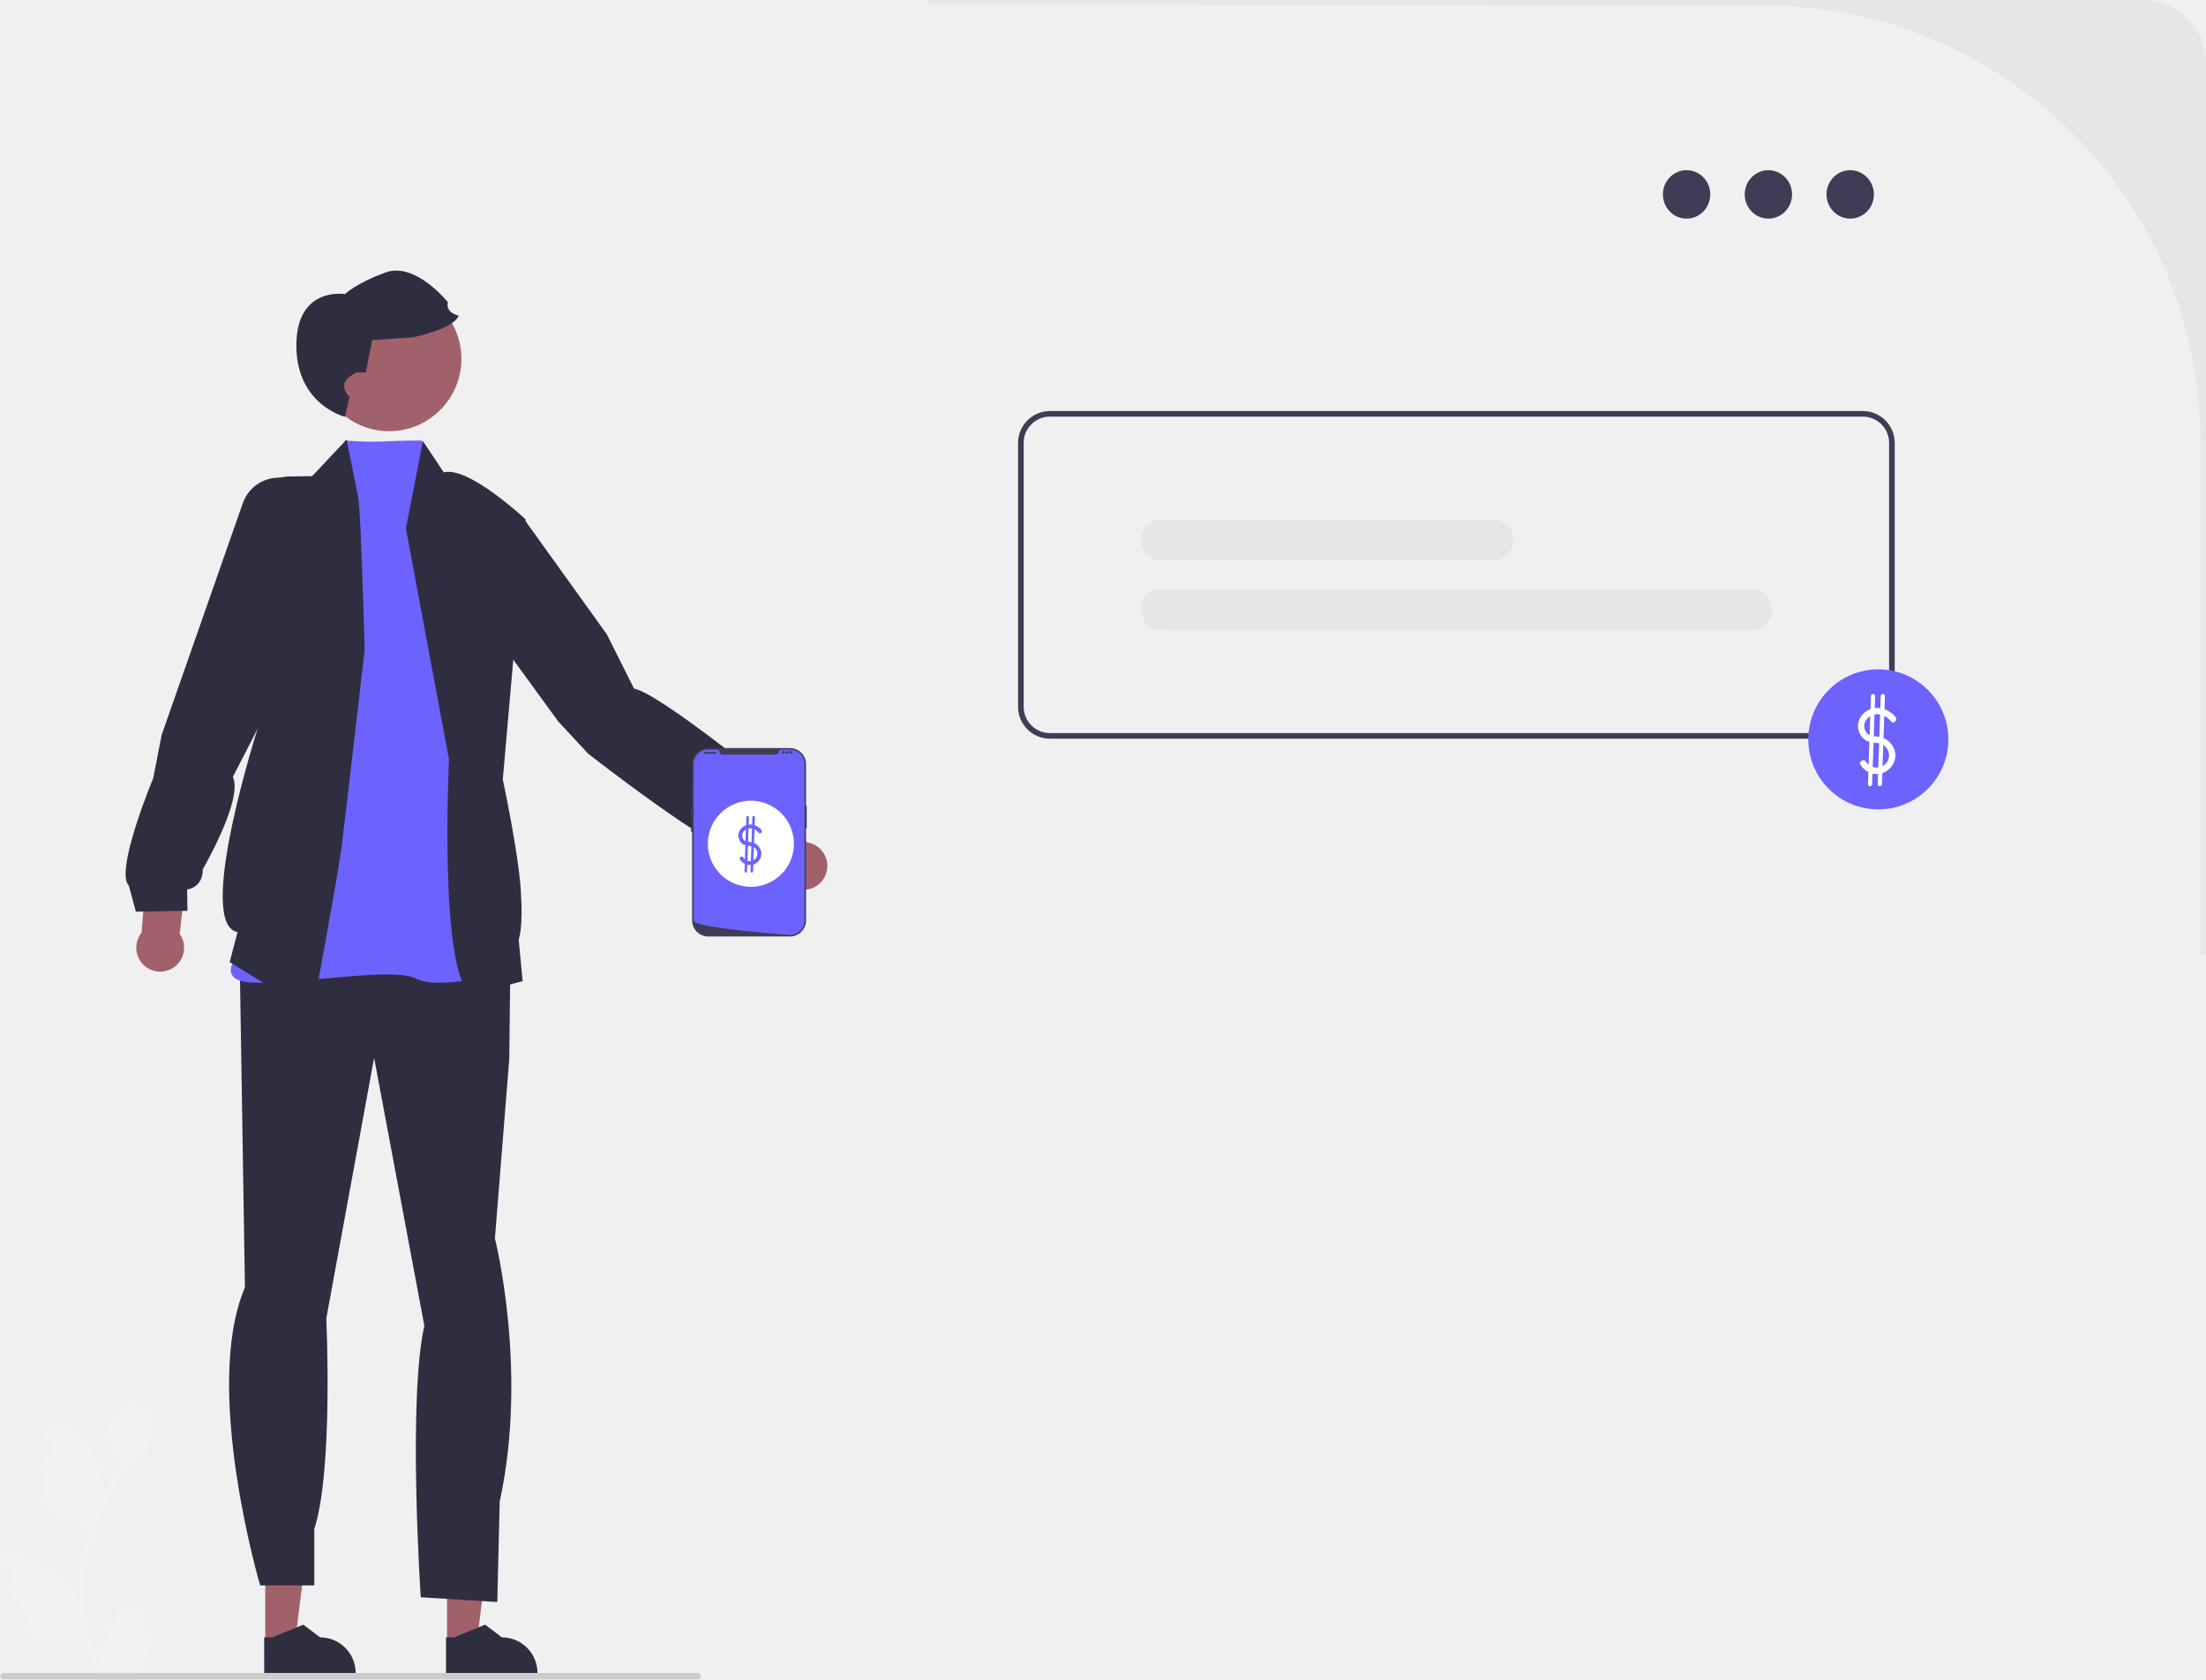
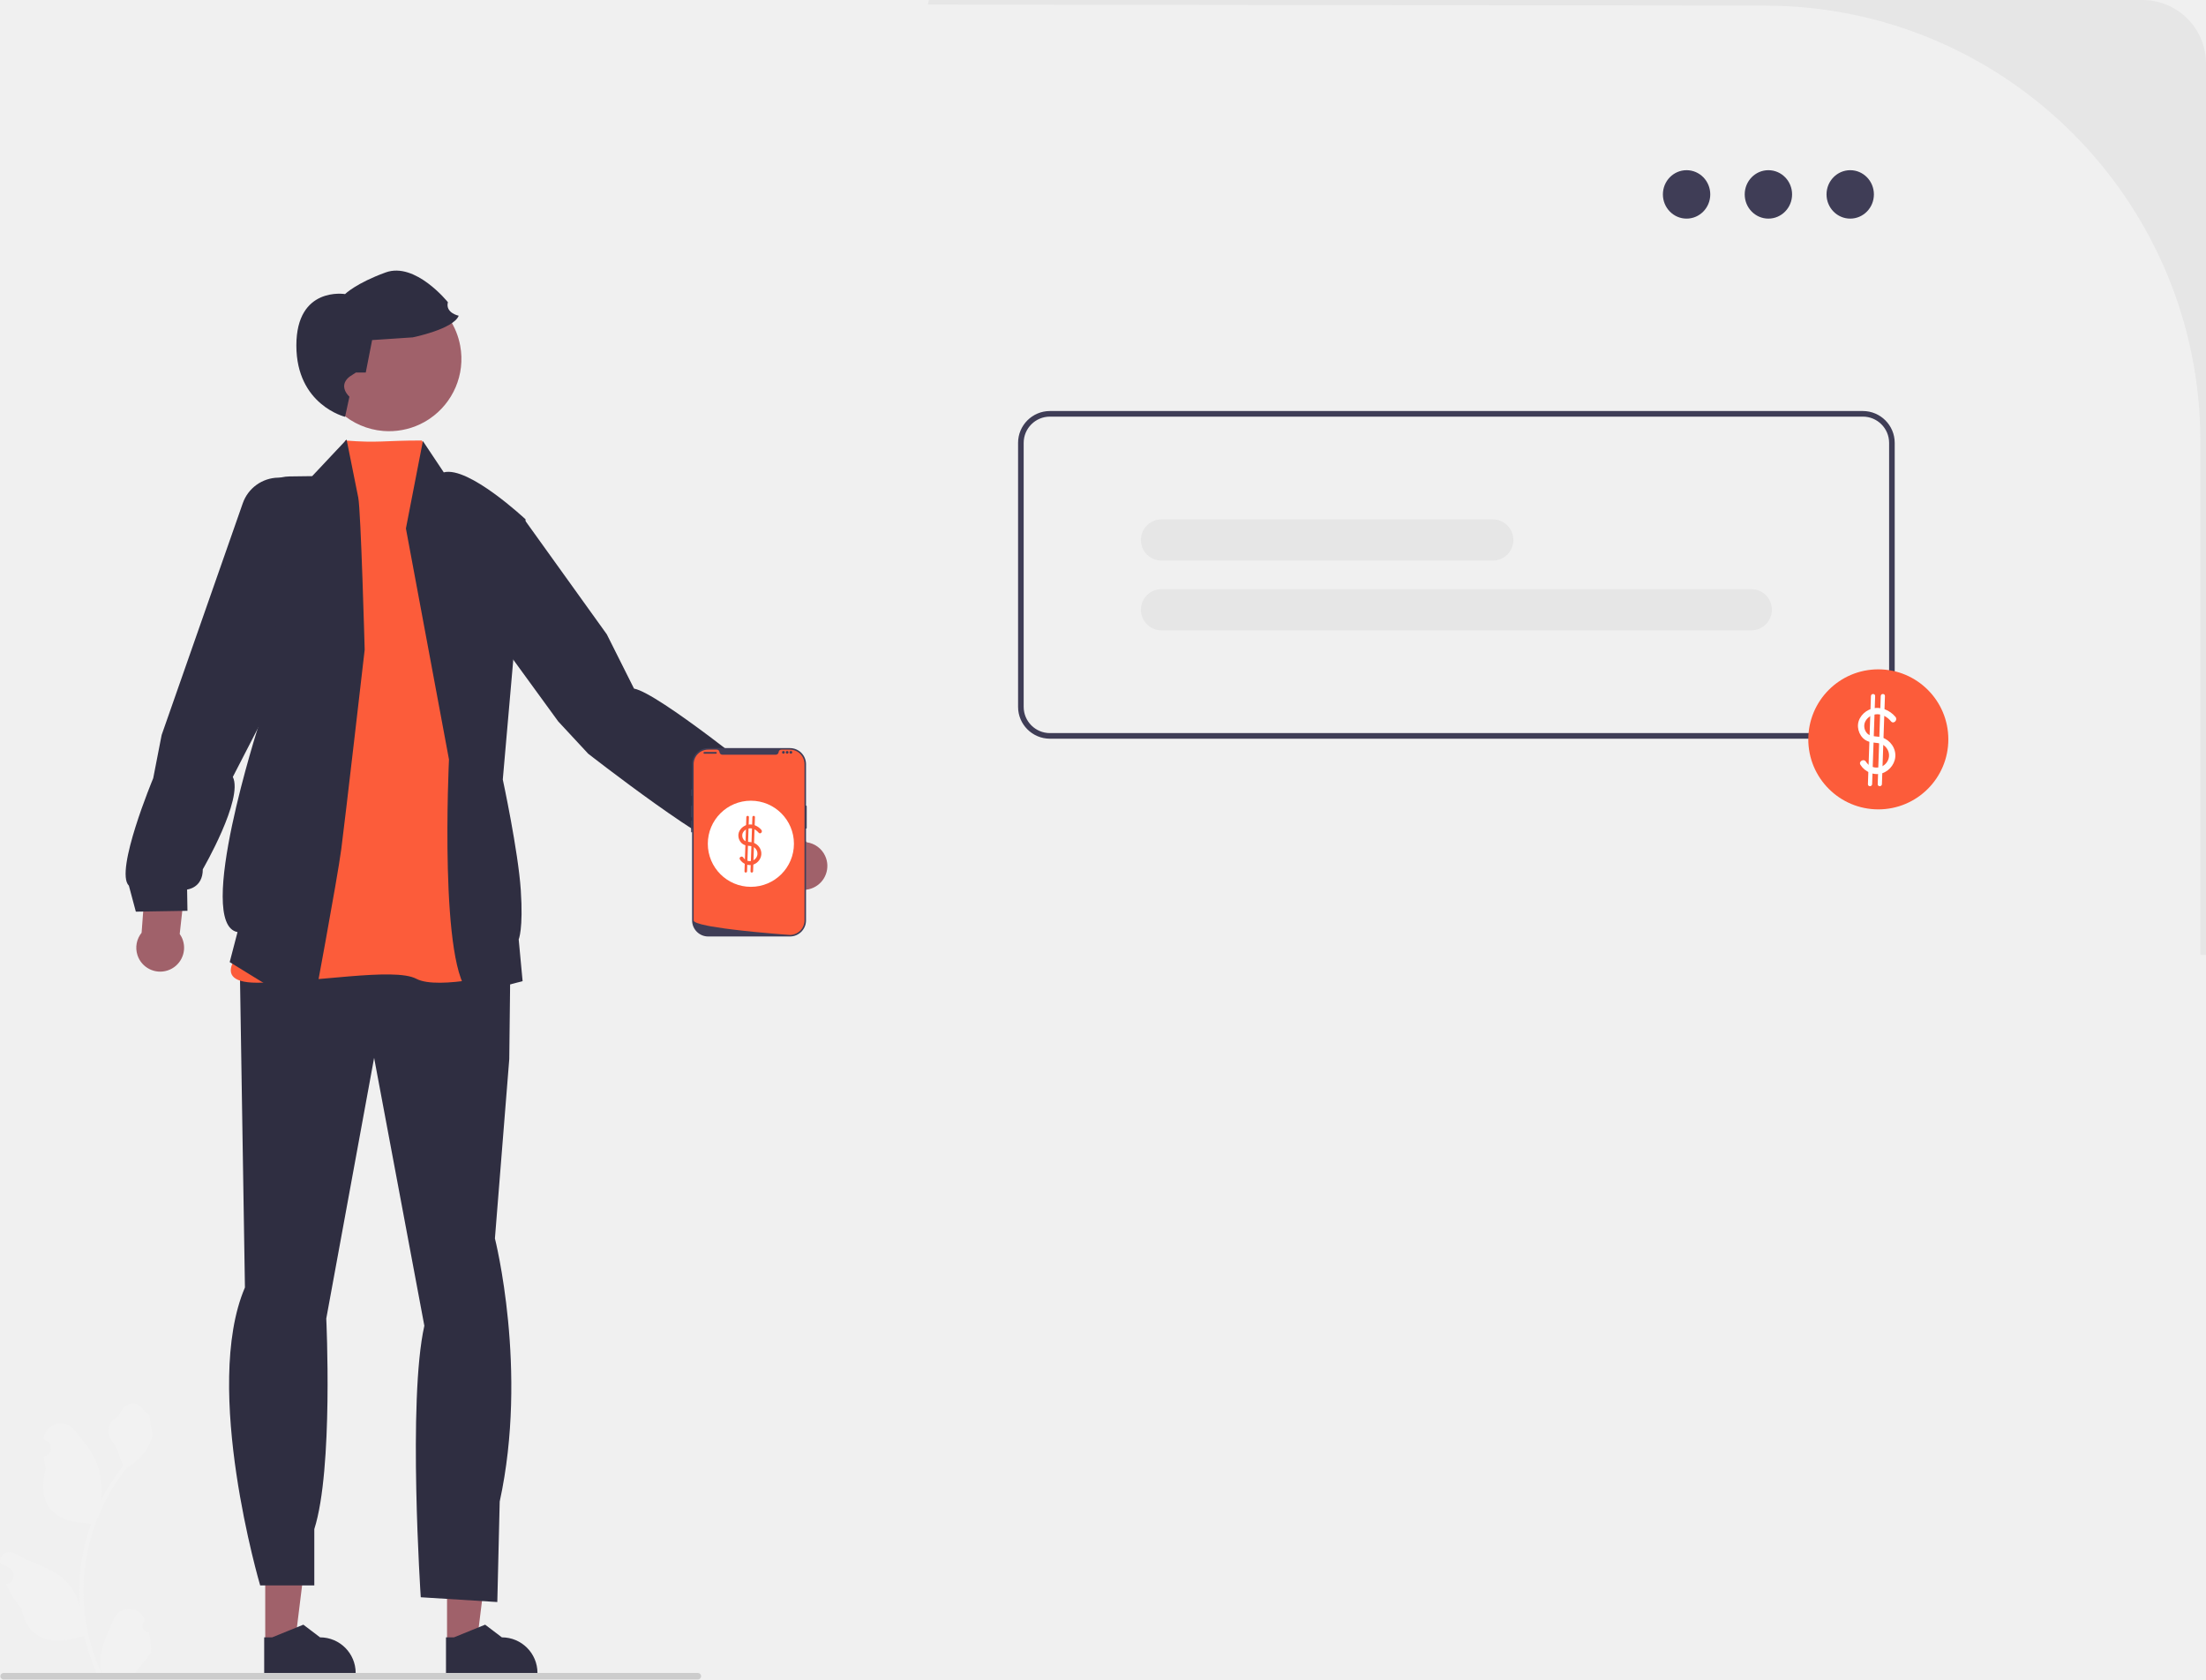
<svg xmlns="http://www.w3.org/2000/svg" id="a" width="804.906" height="612.823" viewBox="0 0 804.906 612.823">
  <g>
    <path d="M338.914,0l-.372,1.672,305.229,.372c87.864,0,159.091,71.227,159.091,159.091v187.337h2.044V23.187C804.906,10.381,794.525,0,781.719,0H338.914Z" fill="#e6e6e6" />
    <ellipse cx="675.091" cy="70.936" rx="8.642" ry="8.835" fill="#3f3d56" />
    <ellipse cx="645.238" cy="70.936" rx="8.642" ry="8.835" fill="#3f3d56" />
    <ellipse cx="615.384" cy="70.936" rx="8.642" ry="8.835" fill="#3f3d56" />
    <g>
      <path d="M544.666,204.554h-120.865c-4.146,0-7.52-3.374-7.52-7.52s3.374-7.52,7.52-7.52h120.865c4.146,0,7.52,3.374,7.52,7.52s-3.374,7.52-7.52,7.52Z" fill="#e6e6e6" />
      <path d="M638.99,230.006h-215.189c-4.146,0-7.52-3.374-7.52-7.52s3.374-7.52,7.52-7.52h215.189c4.146,0,7.52,3.374,7.52,7.52s-3.374,7.52-7.52,7.52Z" fill="#e6e6e6" />
    </g>
    <path d="M679.711,269.542H383.081c-6.404,0-11.614-5.21-11.614-11.614v-96.335c0-6.404,5.21-11.614,11.614-11.614h296.63c6.404,0,11.614,5.21,11.614,11.614v96.335c0,6.404-5.21,11.614-11.614,11.614Zm-296.63-117.52c-5.277,0-9.57,4.293-9.57,9.57v96.335c0,5.277,4.293,9.57,9.57,9.57h296.63c5.277,0,9.57-4.293,9.57-9.57v-96.335c0-5.277-4.293-9.57-9.57-9.57H383.081Z" fill="#3f3d56" />
    <g>
-       <circle cx="685.343" cy="269.785" r="25.548" fill="#6c63ff" />
+       <circle cx="685.343" cy="269.785" r="25.548" fill="#fc5c3a" />
      <path d="M691.602,261.591c-2.044-2.465-5.455-3.92-8.625-2.993-2.903,.849-5.32,3.598-5.049,6.735,.126,1.456,.719,2.855,1.739,3.912,1.152,1.194,2.62,1.606,4.231,1.742,1.719,.145,3.194,.401,4.338,1.817,.995,1.232,1.306,2.865,.736,4.355-1.355,3.539-6.149,3.952-8.153,.769-.787-1.249-2.777-.097-1.985,1.161,1.634,2.595,4.956,4.024,7.942,3.053,2.904-.944,5.037-3.955,4.767-7.035-.28-3.198-2.827-5.834-5.991-6.267-1.667-.228-3.411-.046-4.538-1.537-.881-1.166-1.07-2.777-.404-4.084,.813-1.594,2.581-2.596,4.351-2.6,2.009-.004,3.765,1.091,5.015,2.599,.945,1.14,2.564-.494,1.626-1.626h0Z" fill="#fff" />
      <path d="M682.655,253.977l-1.105,32.158c-.034,.987,1.499,.985,1.533,0l1.105-32.158c.034-.987-1.499-.985-1.533,0h0Z" fill="#fff" />
      <path d="M686.23,253.977l-1.105,32.158c-.034,.987,1.499,.985,1.533,0l1.105-32.158c.034-.987-1.499-.985-1.533,0h0Z" fill="#fff" />
    </g>
  </g>
  <g>
    <g>
      <polygon points="96.777 599.545 107.631 599.544 112.795 557.676 96.775 557.677 96.777 599.545" fill="#a0616a" />
      <path d="M96.395,610.869l33.379-.001v-.422c-0-7.175-5.817-12.992-12.992-12.992h-.001l-6.097-4.626-11.376,4.626-2.914,0,.001,13.415Z" fill="#2f2e41" />
    </g>
    <g>
      <polygon points="163.112 599.545 173.966 599.544 179.13 557.676 163.109 557.677 163.112 599.545" fill="#a0616a" />
      <path d="M162.729,610.869l33.379-.001v-.422c-0-7.175-5.817-12.992-12.992-12.992h-.001l-6.097-4.626-11.376,4.626-2.914,0,.001,13.415Z" fill="#2f2e41" />
    </g>
    <path d="M87.188,333.194l99.265-2.76-.636,56.002-5.237,65.462s12.22,48.005,1.746,96.011l-.873,36.659-27.93-1.746s-4.801-72.008,1.309-99.066l-18.329-97.757-17.457,95.138s2.618,54.988-4.364,76.809v20.566h-19.749s-21.274-72.063-5.563-108.722l-2.182-136.597Z" fill="#2f2e41" />
-     <path d="M158.585,170.457s-2.679-6.721-4.679-9.721c-14,0-15.779,.962-28,0l-33.924,182.131s-18.65,15.717,1.829,15.717,50.008-5.715,58.105-1.429,33.815-2.381,33.815-2.381l-27.147-184.317Z" fill="#6c63ff" />
+     <path d="M158.585,170.457s-2.679-6.721-4.679-9.721c-14,0-15.779,.962-28,0l-33.924,182.131s-18.65,15.717,1.829,15.717,50.008-5.715,58.105-1.429,33.815-2.381,33.815-2.381l-27.147-184.317Z" fill="#fc5c3a" />
    <path d="M126.465,160.375l-12.559,13.361-8.294,.11c-7.671,.101-13.819,6.38-13.76,14.052l2.601,76.537s-23.503,72.811-7.786,75.669l-2.858,10.954,30.149,18.575s9.144-48.912,10.573-59.866,8.53-72.687,8.53-72.687c0,0-1.386-50.783-2.338-55.487l-4.258-21.217Z" fill="#2f2e41" />
    <path d="M154.299,160.932l-6.192,31.91,15.717,84.3s-3.81,78.108,8.097,85.729l18.764-4.858-1.429-15.241s1.715-3.715,.763-18.003c-.953-14.288-6.566-40.334-6.566-40.334l8.313-94.927s-20.798-19.527-29.848-17.146l-7.62-11.43Z" fill="#2f2e41" />
    <g>
      <path d="M51.667,340.345l1.937-25.983,14.997-.965-3.025,27.398c.485,.688,.879,1.457,1.156,2.299,1.506,4.575-.983,9.505-5.558,11.01-4.575,1.506-9.505-.983-11.01-5.558-.96-2.918-.291-5.976,1.503-8.202Z" fill="#a0616a" />
      <path d="M109.417,174.158l-7.901,.131c-5.84,.097-11.001,3.823-12.931,9.335l-29.607,84.572-3.073,15.77s-14.203,34.055-8.878,39.207l2.539,9.485,18.833-.312-.129-7.771s5.751-.54,5.723-7.386c0,0,14.904-25.671,10.96-33.703l10.153-19.698,14.309-89.629Z" fill="#2f2e41" />
    </g>
    <g>
      <path d="M294.395,307.348l-19.112-17.708-11.639,9.507,20.873,18.003c.114,.834,.349,1.666,.719,2.47,2.013,4.376,7.192,6.291,11.568,4.278,4.376-2.013,6.291-7.192,4.278-11.568-1.284-2.791-3.856-4.574-6.686-4.982Z" fill="#a0616a" />
      <path d="M179.693,180.077l-9.586,37.031,33.572,46.137,10.931,11.775s47.077,36.779,54.377,35.512l9.159,3.538,10.845-15.4-6.355-4.475s2.952-4.964-2.595-8.976c0,0-39.889-32.405-48.703-33.952l-9.932-19.81-30.35-42.279-11.361-9.101Z" fill="#2f2e41" />
    </g>
    <path d="M156.851,152.737c-.131,.105-.253,.184-.385,.262-1.014,.673-2.072,1.276-3.182,1.792-.018,.018-.044,.026-.07,.035-2.002,.944-4.161,1.652-6.442,2.072-2.334,.428-4.65,.542-6.905,.358-11.617-.918-21.616-9.51-23.836-21.511-.743-4.003-.533-7.954,.454-11.634,2.561-9.51,10.367-17.185,20.698-19.099,14.326-2.648,28.084,6.818,30.733,21.144,1.958,10.594-2.71,20.882-11.066,26.581Z" fill="#a0616a" />
    <path d="M125.907,152.093l1.591-7.349s-4.332-3.77,0-7.276l2.357-1.531h3.599l2.324-11.848,14.809-.987s14.809-2.962,16.784-7.898c0,0-4.936-.987-3.949-4.936,0,0-11.848-14.809-22.708-10.86-10.86,3.949-14.809,7.898-14.809,7.898,0,0-17.771-2.962-17.771,18.759s17.772,26.03,17.772,26.03Z" fill="#2f2e41" />
    <g>
      <path d="M288.231,341.713h-29.836c-3.235,0-5.866-2.632-5.866-5.866v-57.011c0-3.235,2.632-5.866,5.866-5.866h29.836c3.235,0,5.866,2.632,5.866,5.866v57.011c0,3.235-2.632,5.866-5.866,5.866Z" fill="#3f3d56" />
      <path d="M294.097,293.94c-.137,0-.248,.111-.248,.248v7.941c0,.137,.111,.248,.248,.248s.248-.111,.248-.248v-7.941c0-.137-.111-.248-.248-.248Z" fill="#3f3d56" />
-       <path d="M293.539,278.836v57.01c0,2.816-2.191,5.119-4.962,5.297h-.001c-.041,.002-.082,.005-.124,.006-.073,.004-.146,.005-.221,.005,0,0-.273-.02-.772-.057-.504-.037-1.237-.093-2.152-.166-.274-.021-.563-.045-.869-.069-.608-.05-1.276-.104-1.992-.166-.285-.024-.581-.05-.882-.076-1.541-.133-3.267-.288-5.088-.464-.308-.029-.618-.058-.931-.089-.082-.009-.165-.016-.248-.025-1.298-.128-2.632-.266-3.971-.412-.083-.009-.166-.017-.248-.026-2.307-.254-4.622-.531-6.789-.829-1.666-.228-3.245-.469-4.662-.718-.462-.082-.906-.164-1.33-.247-.083-.016-.166-.032-.248-.05-2.999-.601-4.963-1.248-4.963-1.913v-57.01c0-2.932,2.376-5.308,5.308-5.308h3.169c.506,0,.913,.395,.957,.9,.004,.034,.007,.067,.014,.101,.092,.508,.557,.861,1.073,.861h19.409c.516,0,.982-.354,1.073-.861,.006-.034,.01-.067,.014-.101,.043-.505,.45-.9,.957-.9h3.169c2.932,0,5.308,2.376,5.308,5.308Z" fill="#6c63ff" />
+       <path d="M293.539,278.836v57.01c0,2.816-2.191,5.119-4.962,5.297h-.001c-.041,.002-.082,.005-.124,.006-.073,.004-.146,.005-.221,.005,0,0-.273-.02-.772-.057-.504-.037-1.237-.093-2.152-.166-.274-.021-.563-.045-.869-.069-.608-.05-1.276-.104-1.992-.166-.285-.024-.581-.05-.882-.076-1.541-.133-3.267-.288-5.088-.464-.308-.029-.618-.058-.931-.089-.082-.009-.165-.016-.248-.025-1.298-.128-2.632-.266-3.971-.412-.083-.009-.166-.017-.248-.026-2.307-.254-4.622-.531-6.789-.829-1.666-.228-3.245-.469-4.662-.718-.462-.082-.906-.164-1.33-.247-.083-.016-.166-.032-.248-.05-2.999-.601-4.963-1.248-4.963-1.913v-57.01c0-2.932,2.376-5.308,5.308-5.308h3.169c.506,0,.913,.395,.957,.9,.004,.034,.007,.067,.014,.101,.092,.508,.557,.861,1.073,.861h19.409c.516,0,.982-.354,1.073-.861,.006-.034,.01-.067,.014-.101,.043-.505,.45-.9,.957-.9h3.169c2.932,0,5.308,2.376,5.308,5.308Z" fill="#fc5c3a" />
      <path d="M252.405,287.984c-.137,0-.248,.111-.248,.248v1.985c0,.137,.111,.248,.248,.248s.248-.111,.248-.248v-1.985c0-.137-.111-.248-.248-.248Z" fill="#3f3d56" />
      <path d="M252.405,293.94c-.137,0-.248,.111-.248,.248v3.847c0,.137,.111,.248,.248,.248s.248-.111,.248-.248v-3.847c0-.137-.111-.248-.248-.248Z" fill="#3f3d56" />
      <path d="M252.405,299.399c-.137,0-.248,.111-.248,.248v3.847c0,.137,.111,.248,.248,.248s.248-.111,.248-.248v-3.847c0-.137-.111-.248-.248-.248Z" fill="#3f3d56" />
      <rect x="256.686" y="274.396" width="4.839" height=".62" rx=".31" ry=".31" fill="#3f3d56" />
      <circle cx="285.846" cy="274.52" r=".496" fill="#3f3d56" />
      <circle cx="287.211" cy="274.52" r=".496" fill="#3f3d56" />
      <circle cx="288.576" cy="274.52" r=".496" fill="#3f3d56" />
    </g>
    <g>
      <circle cx="273.973" cy="307.882" r="15.711" fill="#fff" />
-       <path d="M277.822,302.843c-1.257-1.516-3.355-2.41-5.304-1.841-1.785,.522-3.271,2.213-3.105,4.142,.077,.895,.442,1.756,1.069,2.406,.708,.734,1.611,.988,2.602,1.071,1.057,.089,1.964,.246,2.668,1.117,.612,.757,.803,1.762,.453,2.678-.833,2.177-3.781,2.43-5.014,.473-.484-.768-1.708-.059-1.221,.714,1.005,1.596,3.048,2.474,4.884,1.878,1.786-.58,3.098-2.432,2.932-4.326-.172-1.967-1.738-3.588-3.684-3.854-1.025-.14-2.097-.028-2.791-.945-.542-.717-.658-1.708-.249-2.511,.5-.98,1.587-1.597,2.675-1.599,1.236-.002,2.315,.671,3.084,1.598,.581,.701,1.577-.304,1-1h0Z" fill="#6c63ff" />
-       <path d="M272.32,298.161l-.679,19.776c-.021,.607,.922,.606,.943,0l.679-19.776c.021-.607-.922-.606-.943,0h0Z" fill="#6c63ff" />
-       <path d="M274.519,298.161l-.679,19.776c-.021,.607,.922,.606,.943,0l.679-19.776c.021-.607-.922-.606-.943,0h0Z" fill="#6c63ff" />
+       <path d="M277.822,302.843c-1.257-1.516-3.355-2.41-5.304-1.841-1.785,.522-3.271,2.213-3.105,4.142,.077,.895,.442,1.756,1.069,2.406,.708,.734,1.611,.988,2.602,1.071,1.057,.089,1.964,.246,2.668,1.117,.612,.757,.803,1.762,.453,2.678-.833,2.177-3.781,2.43-5.014,.473-.484-.768-1.708-.059-1.221,.714,1.005,1.596,3.048,2.474,4.884,1.878,1.786-.58,3.098-2.432,2.932-4.326-.172-1.967-1.738-3.588-3.684-3.854-1.025-.14-2.097-.028-2.791-.945-.542-.717-.658-1.708-.249-2.511,.5-.98,1.587-1.597,2.675-1.599,1.236-.002,2.315,.671,3.084,1.598,.581,.701,1.577-.304,1-1h0Z" fill="#fc5c3a" />
+       <path d="M272.32,298.161l-.679,19.776c-.021,.607,.922,.606,.943,0l.679-19.776c.021-.607-.922-.606-.943,0h0Z" fill="#fc5c3a" />
+       <path d="M274.519,298.161l-.679,19.776c-.021,.607,.922,.606,.943,0l.679-19.776c.021-.607-.922-.606-.943,0h0Z" fill="#fc5c3a" />
    </g>
  </g>
  <path d="M54.259,595.49c-2.066,.129-3.208-2.437-1.645-3.933l.155-.618c-.02-.05-.041-.099-.062-.148-2.089-4.982-9.17-4.947-11.241,.042-1.839,4.428-4.179,8.864-4.756,13.546-.258,2.067-.142,4.172,.316,6.2-4.308-9.411-6.575-19.687-6.575-30.021,0-2.597,.142-5.193,.433-7.783,.239-2.119,.568-4.224,.995-6.31,2.306-11.277,7.299-22.018,14.5-30.99,3.462-1.892,6.349-4.851,8.093-8.397,.626-1.279,1.117-2.655,1.35-4.056-.394,.052-1.486-5.949-1.188-6.317-.549-.833-1.532-1.247-2.131-2.06-2.982-4.043-7.091-3.337-9.236,2.157-4.582,2.313-4.627,6.148-1.815,9.837,1.789,2.347,2.035,5.522,3.604,8.035-.162,.207-.329,.407-.491,.614-2.961,3.798-5.522,7.88-7.681,12.169,.61-4.766-.291-10.508-1.826-14.21-1.748-4.217-5.025-7.769-7.91-11.415-3.466-4.379-10.573-2.468-11.184,3.083-.006,.054-.012,.107-.017,.161,.429,.242,.848,.499,1.259,.77,2.339,1.547,1.531,5.174-1.241,5.602l-.063,.01c.155,1.544,.42,3.074,.807,4.579-3.702,14.316,4.29,19.53,15.701,19.764,.252,.129,.497,.258,.749,.381-1.156,3.255-2.08,6.594-2.764,9.979-.614,2.99-1.04,6.013-1.279,9.049-.297,3.83-.271,7.68,.052,11.503l-.019-.136c-.82-4.211-3.107-8.145-6.427-10.87-4.946-4.063-11.933-5.559-17.268-8.824-2.568-1.572-5.859,.459-5.411,3.437l.022,.143c.794,.323,1.569,.698,2.319,1.117,.429,.242,.848,.499,1.259,.77,2.339,1.547,1.531,5.174-1.241,5.602l-.063,.01c-.045,.006-.084,.013-.129,.019,1.363,3.236,3.262,6.239,5.639,8.829,2.315,12.497,12.256,13.683,22.89,10.044h.006c1.163,5.064,2.861,10.011,5.044,14.726h18.02c.065-.2,.123-.407,.181-.607-1.666,.103-3.346,.006-4.986-.297,1.337-1.641,2.674-3.294,4.011-4.935,.032-.032,.058-.065,.084-.097,.678-.84,1.363-1.673,2.041-2.512l0-.001c.042-2.578-.267-5.147-.879-7.64l-.001-0Z" fill="#f2f2f2" />
  <path d="M255.81,611.633c0,.66-.53,1.19-1.19,1.19H1.33c-.66,0-1.19-.53-1.19-1.19,0-.66,.53-1.19,1.19-1.19H254.62c.66,0,1.19,.53,1.19,1.19Z" fill="#ccc" />
</svg>
